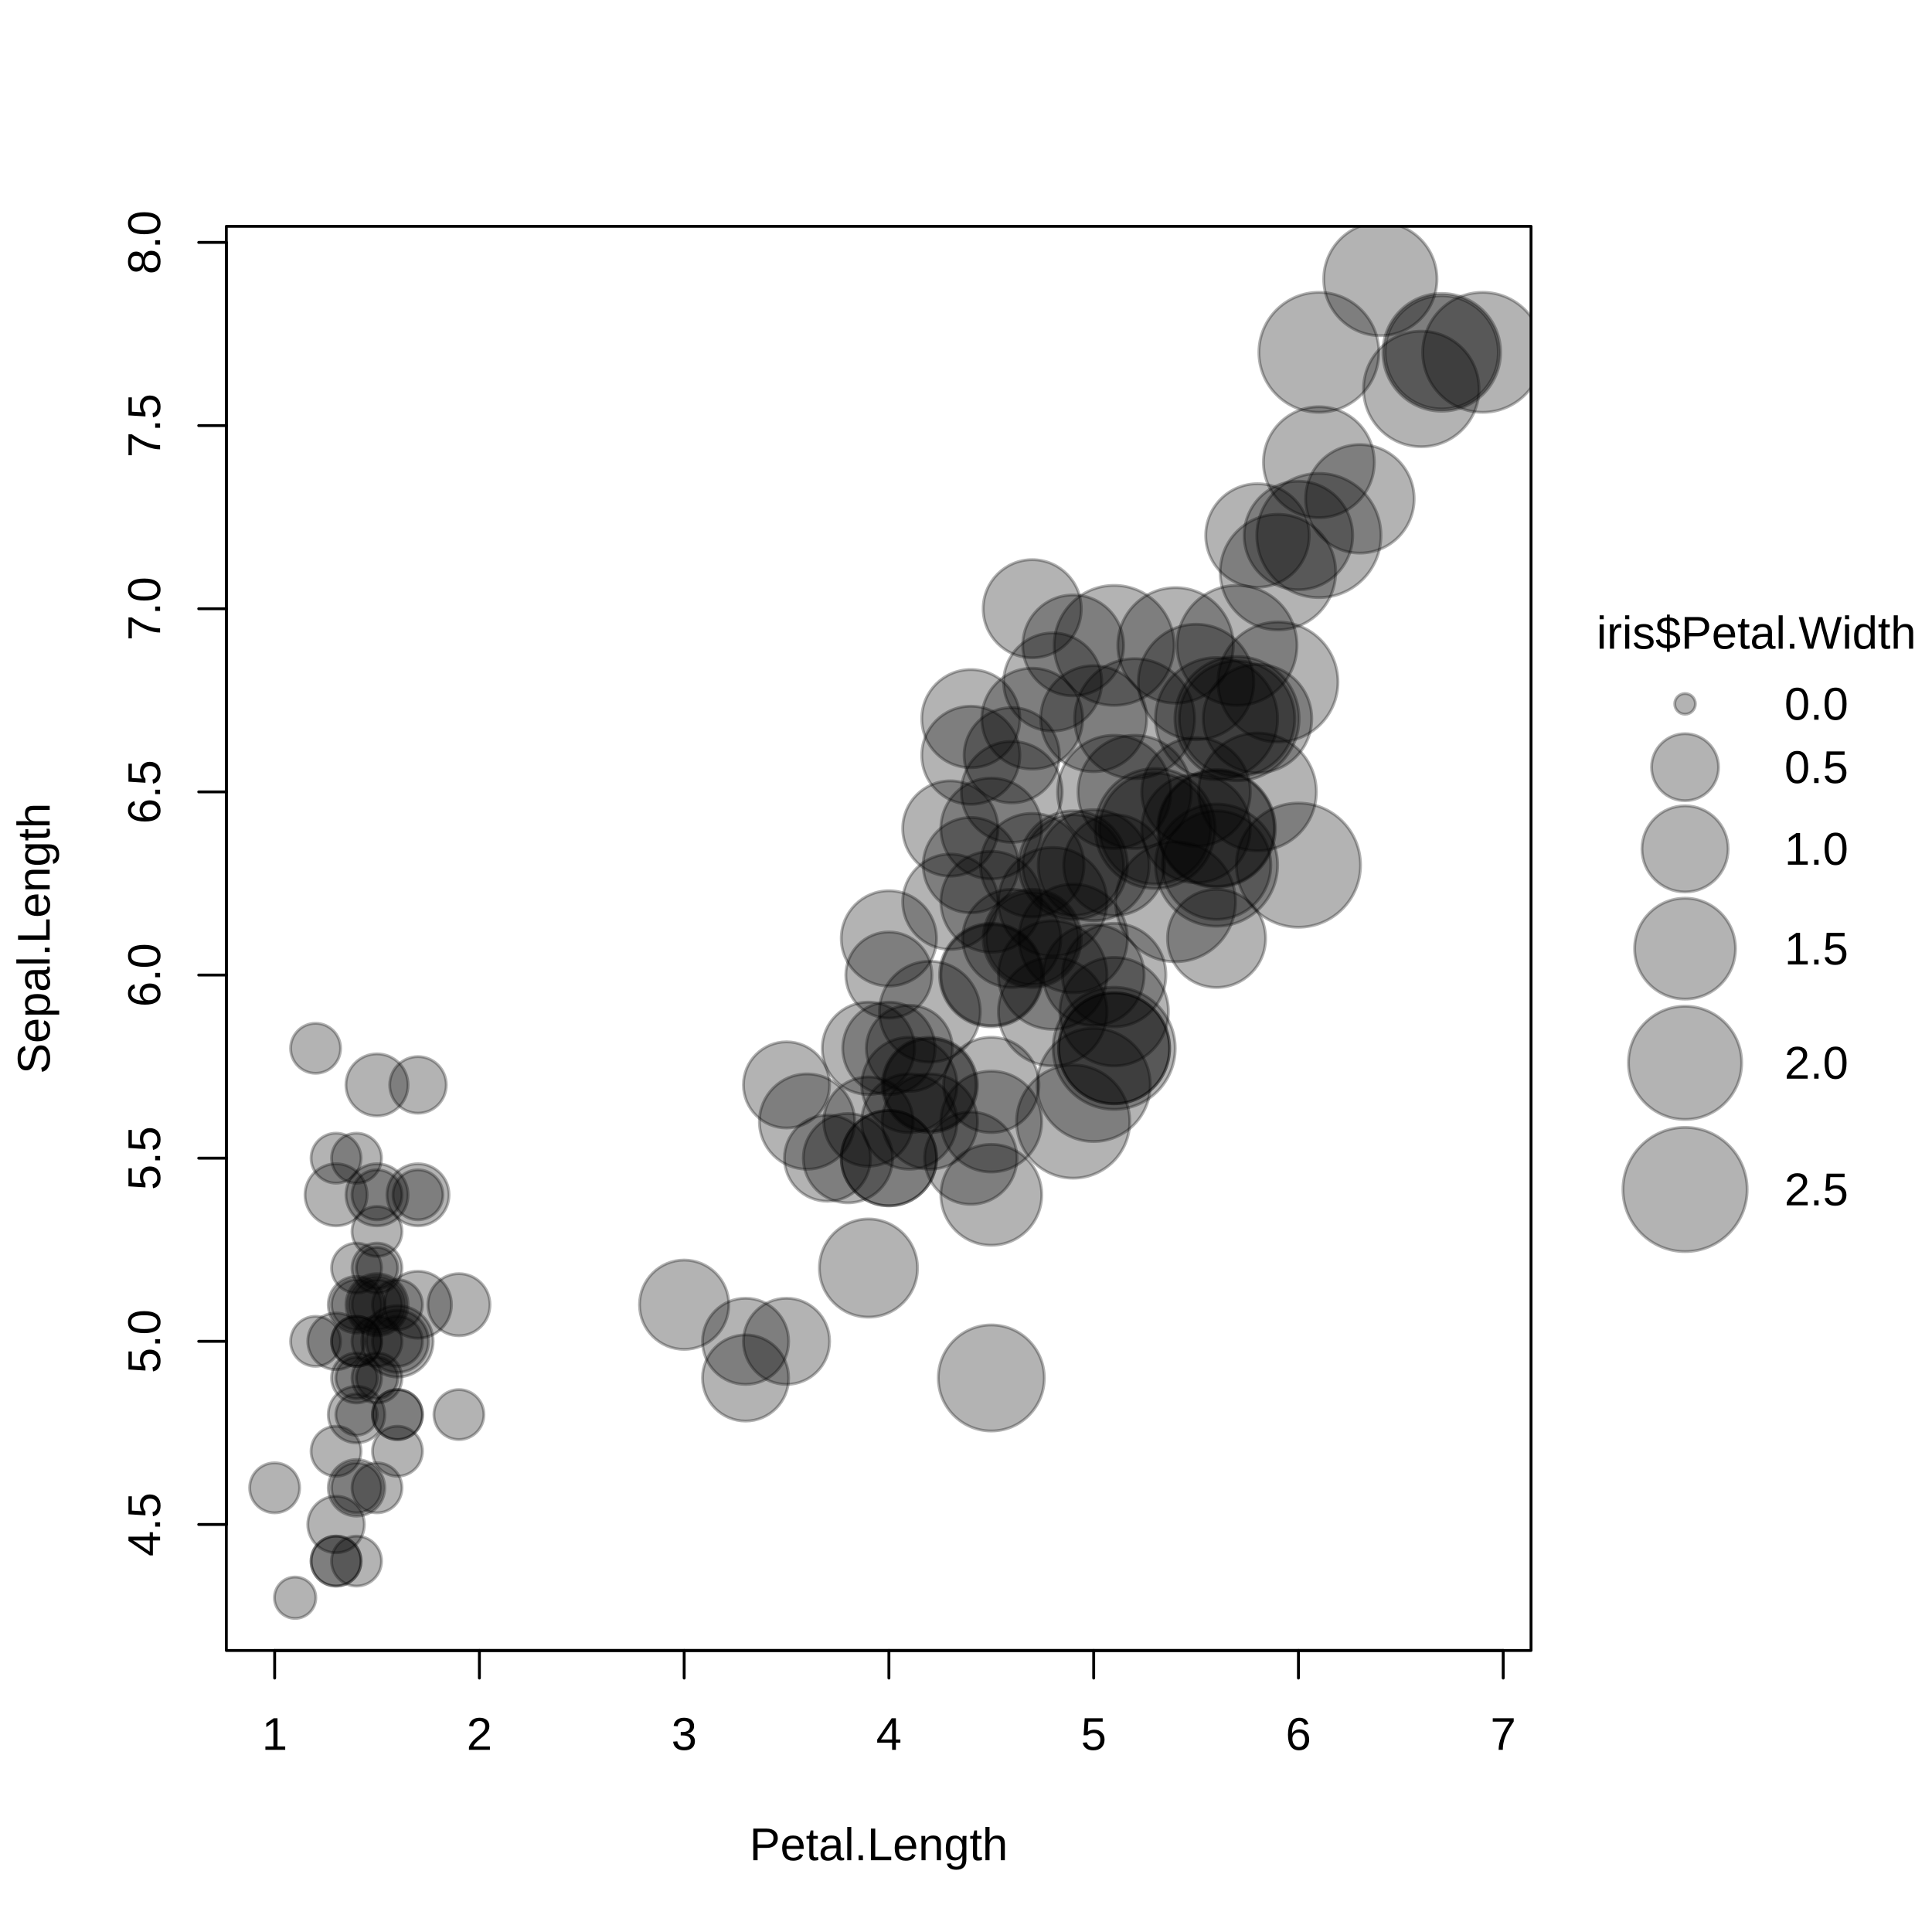
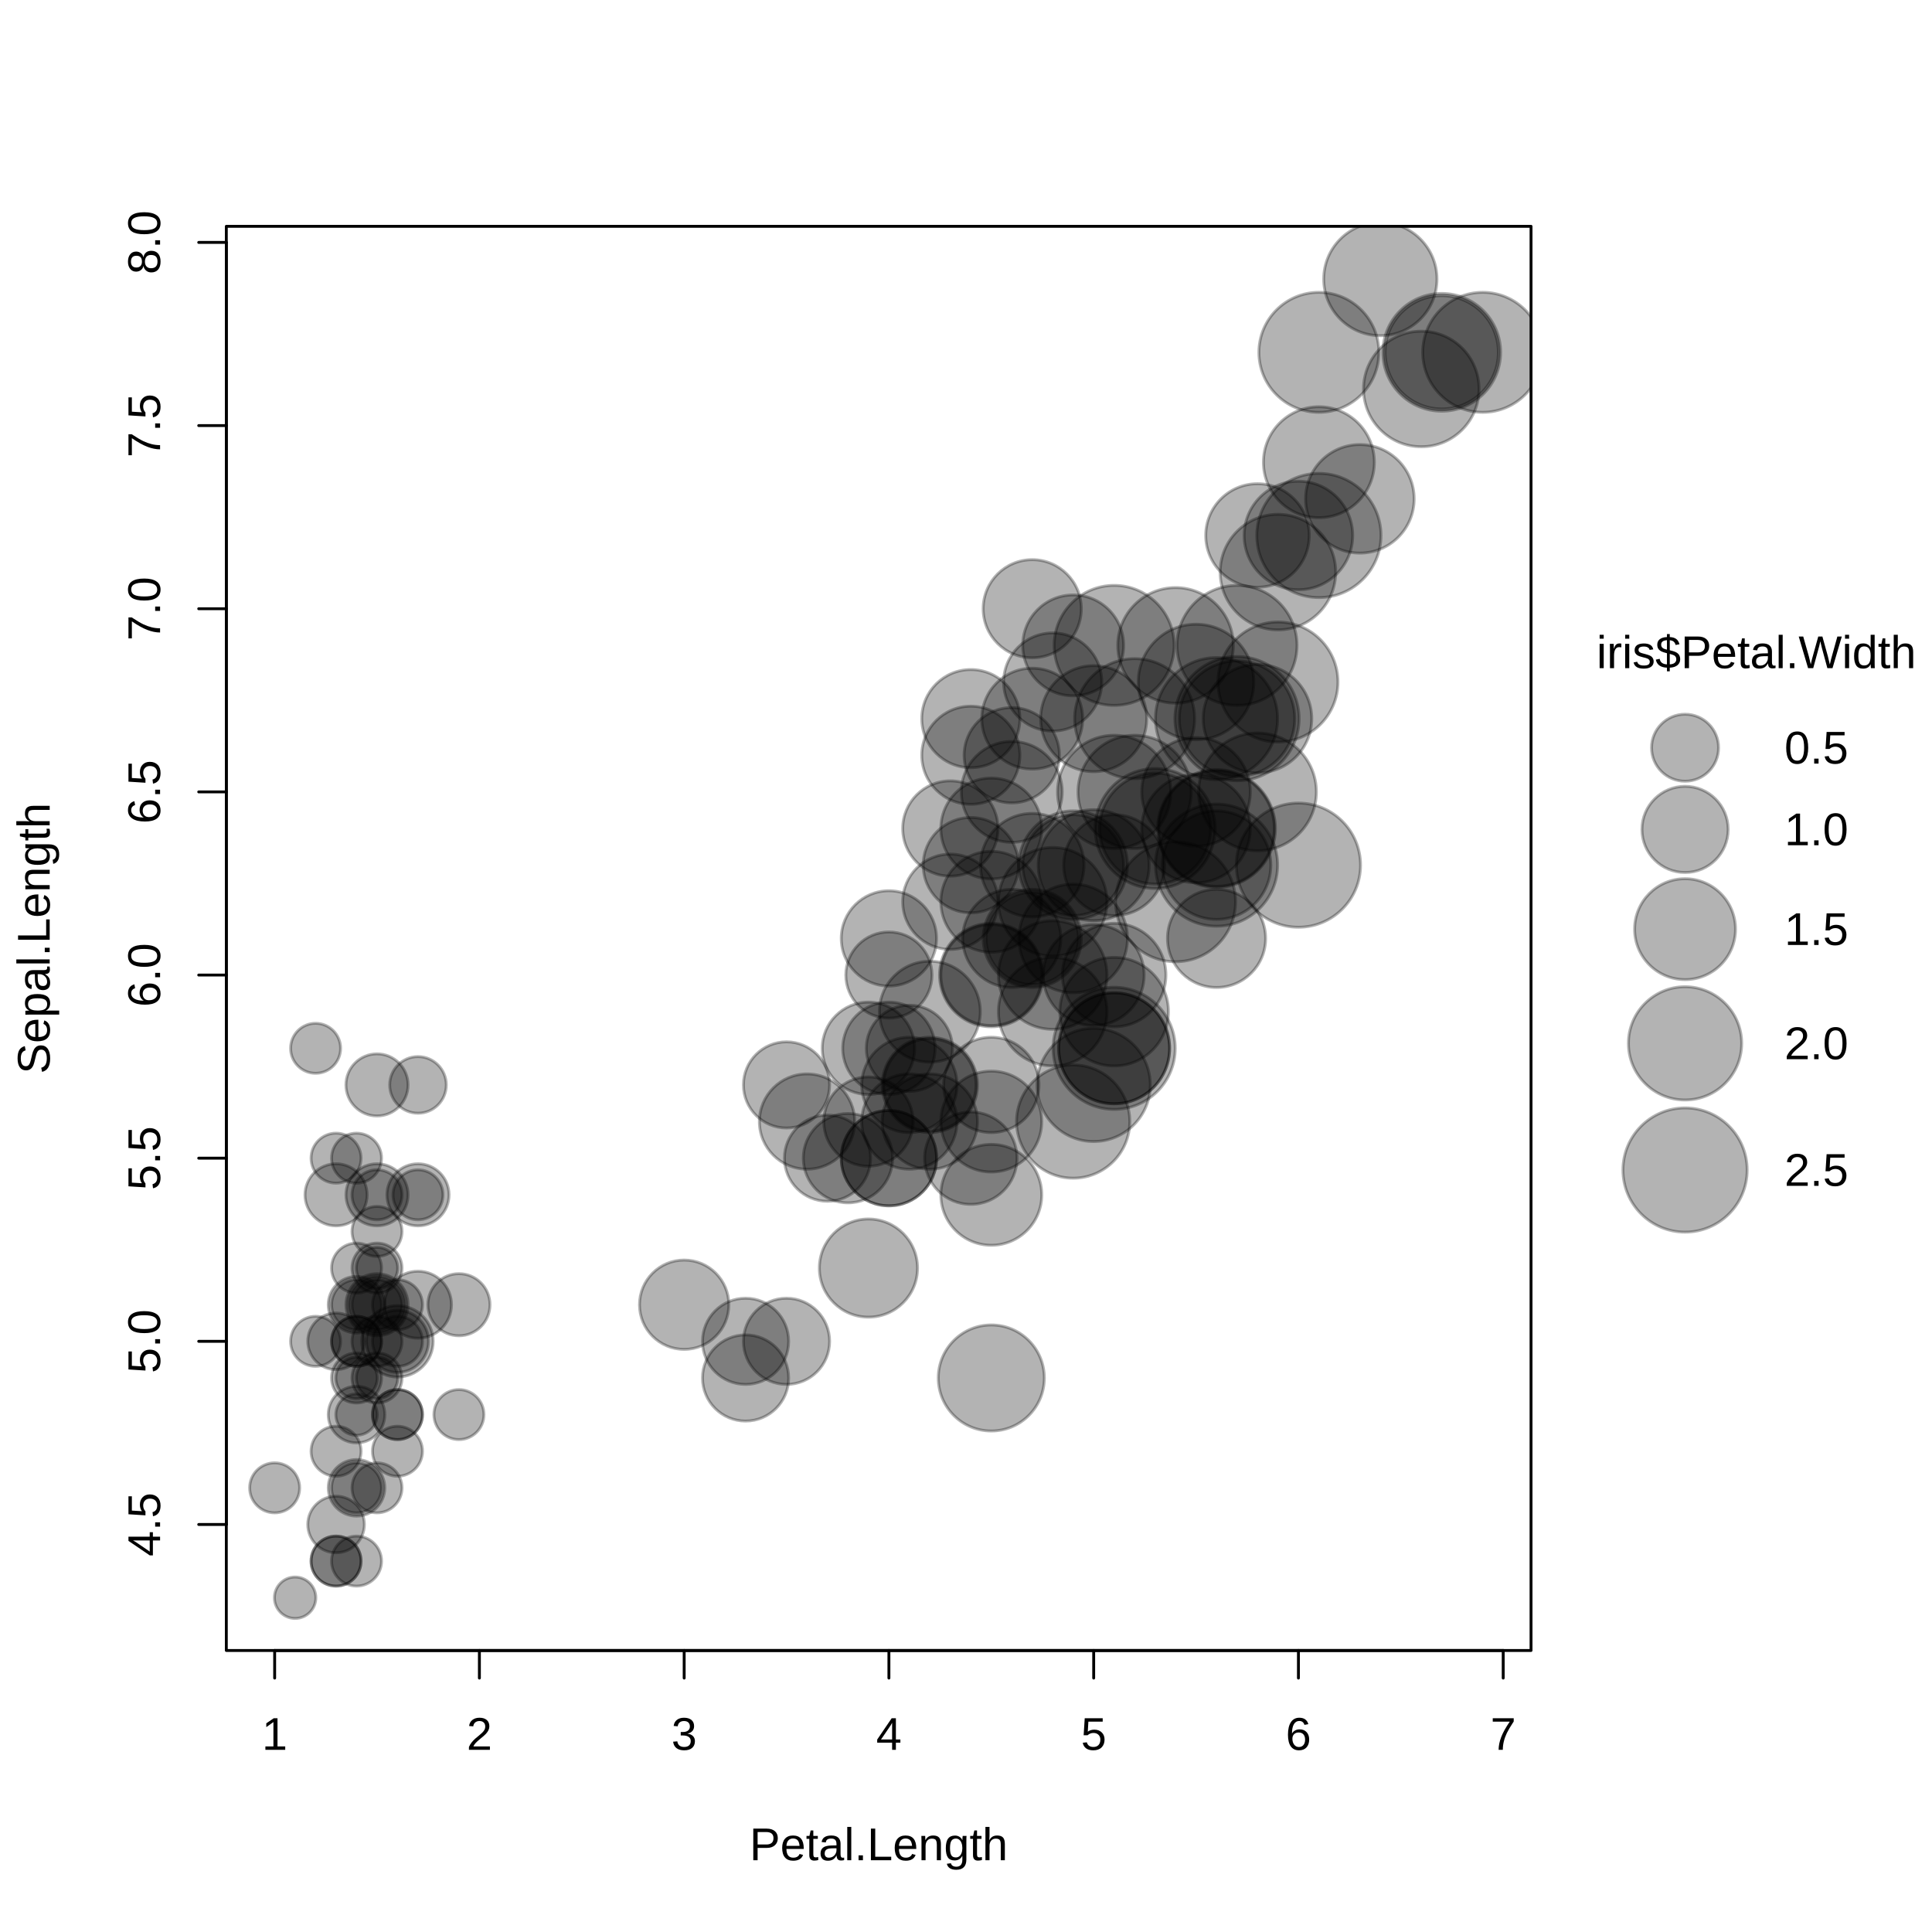
<svg xmlns="http://www.w3.org/2000/svg" width="504.00pt" height="504.00pt" viewBox="0 0 504.00 504.00">
  <g class="svglite">
    <defs>
      <style type="text/css">
    .svglite line, .svglite polyline, .svglite polygon, .svglite path, .svglite rect, .svglite circle {
      fill: none;
      stroke: #000000;
      stroke-linecap: round;
      stroke-linejoin: round;
      stroke-miterlimit: 10.00;
    }
    .svglite text {
      white-space: pre;
    }
    .svglite g.glyphgroup path {
      fill: inherit;
      stroke: none;
    }
  </style>
    </defs>
    <rect width="100%" height="100%" style="stroke: none; fill: #FFFFFF;" />
    <defs>
      <clipPath id="cpMC4wMHw1MDQuMDB8MC4wMHw1MDQuMDA=">
        <rect x="0.00" y="0.00" width="504.00" height="504.00" />
      </clipPath>
    </defs>
    <g clip-path="url(#cpMC4wMHw1MDQuMDB8MC4wMHw1MDQuMDA=)">
-       <circle cx="439.58" cy="183.62" r="2.70" style="stroke-width: 0.75; stroke: #000000; stroke-opacity: 0.30; fill: #000000; fill-opacity: 0.30;" />
-       <circle cx="439.58" cy="200.14" r="8.74" style="stroke-width: 0.75; stroke: #000000; stroke-opacity: 0.30; fill: #000000; fill-opacity: 0.30;" />
-       <circle cx="439.58" cy="221.45" r="11.24" style="stroke-width: 0.75; stroke: #000000; stroke-opacity: 0.30; fill: #000000; fill-opacity: 0.30;" />
-       <circle cx="439.58" cy="247.47" r="13.16" style="stroke-width: 0.75; stroke: #000000; stroke-opacity: 0.30; fill: #000000; fill-opacity: 0.30;" />
-       <circle cx="439.58" cy="277.26" r="14.77" style="stroke-width: 0.75; stroke: #000000; stroke-opacity: 0.30; fill: #000000; fill-opacity: 0.30;" />
-       <circle cx="439.58" cy="310.30" r="16.20" style="stroke-width: 0.75; stroke: #000000; stroke-opacity: 0.30; fill: #000000; fill-opacity: 0.30;" />
-       <text x="458.18" y="169.22" text-anchor="middle" style="font-size: 12.00px; font-family: &quot;Liberation Sans&quot;;" textLength="83.36px" lengthAdjust="spacingAndGlyphs">iris$Petal.Width</text>
-       <text x="465.50" y="187.75" style="font-size: 12.00px; font-family: &quot;Liberation Sans&quot;;" textLength="16.67px" lengthAdjust="spacingAndGlyphs">0.0</text>
-       <text x="465.50" y="204.27" style="font-size: 12.00px; font-family: &quot;Liberation Sans&quot;;" textLength="16.67px" lengthAdjust="spacingAndGlyphs">0.5</text>
-       <text x="465.50" y="225.58" style="font-size: 12.00px; font-family: &quot;Liberation Sans&quot;;" textLength="16.67px" lengthAdjust="spacingAndGlyphs">1.0</text>
-       <text x="465.50" y="251.60" style="font-size: 12.00px; font-family: &quot;Liberation Sans&quot;;" textLength="16.67px" lengthAdjust="spacingAndGlyphs">1.5</text>
-       <text x="465.50" y="281.39" style="font-size: 12.00px; font-family: &quot;Liberation Sans&quot;;" textLength="16.67px" lengthAdjust="spacingAndGlyphs">2.0</text>
-       <text x="465.50" y="314.43" style="font-size: 12.00px; font-family: &quot;Liberation Sans&quot;;" textLength="16.67px" lengthAdjust="spacingAndGlyphs">2.5</text>
+       <circle cx="439.58" cy="195.06" r="8.74" style="stroke-width: 0.75; stroke: #000000; stroke-opacity: 0.30; fill: #000000; fill-opacity: 0.30;" />
+       <circle cx="439.58" cy="216.37" r="11.24" style="stroke-width: 0.75; stroke: #000000; stroke-opacity: 0.30; fill: #000000; fill-opacity: 0.30;" />
+       <circle cx="439.58" cy="242.39" r="13.16" style="stroke-width: 0.75; stroke: #000000; stroke-opacity: 0.30; fill: #000000; fill-opacity: 0.30;" />
+       <circle cx="439.58" cy="272.18" r="14.77" style="stroke-width: 0.75; stroke: #000000; stroke-opacity: 0.30; fill: #000000; fill-opacity: 0.30;" />
+       <circle cx="439.58" cy="305.22" r="16.20" style="stroke-width: 0.75; stroke: #000000; stroke-opacity: 0.30; fill: #000000; fill-opacity: 0.30;" />
+       <text x="458.18" y="174.30" text-anchor="middle" style="font-size: 12.00px; font-family: &quot;Liberation Sans&quot;;" textLength="83.36px" lengthAdjust="spacingAndGlyphs">iris$Petal.Width</text>
+       <text x="465.50" y="199.19" style="font-size: 12.00px; font-family: &quot;Liberation Sans&quot;;" textLength="16.67px" lengthAdjust="spacingAndGlyphs">0.5</text>
+       <text x="465.50" y="220.50" style="font-size: 12.00px; font-family: &quot;Liberation Sans&quot;;" textLength="16.67px" lengthAdjust="spacingAndGlyphs">1.0</text>
+       <text x="465.50" y="246.52" style="font-size: 12.00px; font-family: &quot;Liberation Sans&quot;;" textLength="16.67px" lengthAdjust="spacingAndGlyphs">1.5</text>
+       <text x="465.50" y="276.31" style="font-size: 12.00px; font-family: &quot;Liberation Sans&quot;;" textLength="16.67px" lengthAdjust="spacingAndGlyphs">2.0</text>
+       <text x="465.50" y="309.35" style="font-size: 12.00px; font-family: &quot;Liberation Sans&quot;;" textLength="16.67px" lengthAdjust="spacingAndGlyphs">2.5</text>
    </g>
    <defs>
      <clipPath id="cpMC4wMHwzOTkuNDB8MC4wMHw1MDQuMDA=">
        <rect x="0.00" y="0.00" width="399.40" height="504.00" />
      </clipPath>
    </defs>
    <g clip-path="url(#cpMC4wMHwzOTkuNDB8MC4wMHw1MDQuMDA=)">
      <text x="229.22" y="485.28" text-anchor="middle" style="font-size: 12.00px; font-family: &quot;Liberation Sans&quot;;" textLength="67.36px" lengthAdjust="spacingAndGlyphs">Petal.Length</text>
      <text transform="translate(12.96,244.80) rotate(-90)" text-anchor="middle" style="font-size: 12.00px; font-family: &quot;Liberation Sans&quot;;" textLength="70.70px" lengthAdjust="spacingAndGlyphs">Sepal.Length</text>
    </g>
    <g clip-path="url(#cpMC4wMHw1MDQuMDB8MC4wMHw1MDQuMDA=)">
      <line x1="71.65" y1="430.56" x2="392.14" y2="430.56" style="stroke-width: 0.75;" />
      <line x1="71.65" y1="430.56" x2="71.65" y2="437.76" style="stroke-width: 0.75;" />
      <line x1="125.06" y1="430.56" x2="125.06" y2="437.76" style="stroke-width: 0.75;" />
      <line x1="178.48" y1="430.56" x2="178.48" y2="437.76" style="stroke-width: 0.75;" />
      <line x1="231.89" y1="430.56" x2="231.89" y2="437.76" style="stroke-width: 0.75;" />
      <line x1="285.31" y1="430.56" x2="285.31" y2="437.76" style="stroke-width: 0.75;" />
      <line x1="338.72" y1="430.56" x2="338.72" y2="437.76" style="stroke-width: 0.75;" />
      <line x1="392.14" y1="430.56" x2="392.14" y2="437.76" style="stroke-width: 0.75;" />
      <text x="71.65" y="456.48" text-anchor="middle" style="font-size: 12.00px; font-family: &quot;Liberation Sans&quot;;" textLength="6.67px" lengthAdjust="spacingAndGlyphs">1</text>
      <text x="125.06" y="456.48" text-anchor="middle" style="font-size: 12.00px; font-family: &quot;Liberation Sans&quot;;" textLength="6.67px" lengthAdjust="spacingAndGlyphs">2</text>
      <text x="178.48" y="456.48" text-anchor="middle" style="font-size: 12.00px; font-family: &quot;Liberation Sans&quot;;" textLength="6.67px" lengthAdjust="spacingAndGlyphs">3</text>
      <text x="231.89" y="456.48" text-anchor="middle" style="font-size: 12.00px; font-family: &quot;Liberation Sans&quot;;" textLength="6.67px" lengthAdjust="spacingAndGlyphs">4</text>
      <text x="285.31" y="456.48" text-anchor="middle" style="font-size: 12.00px; font-family: &quot;Liberation Sans&quot;;" textLength="6.67px" lengthAdjust="spacingAndGlyphs">5</text>
      <text x="338.72" y="456.48" text-anchor="middle" style="font-size: 12.00px; font-family: &quot;Liberation Sans&quot;;" textLength="6.67px" lengthAdjust="spacingAndGlyphs">6</text>
      <text x="392.14" y="456.48" text-anchor="middle" style="font-size: 12.00px; font-family: &quot;Liberation Sans&quot;;" textLength="6.67px" lengthAdjust="spacingAndGlyphs">7</text>
      <line x1="59.04" y1="397.69" x2="59.04" y2="63.24" style="stroke-width: 0.75;" />
      <line x1="59.04" y1="397.69" x2="51.84" y2="397.69" style="stroke-width: 0.75;" />
      <line x1="59.04" y1="349.91" x2="51.84" y2="349.91" style="stroke-width: 0.75;" />
      <line x1="59.04" y1="302.13" x2="51.84" y2="302.13" style="stroke-width: 0.75;" />
      <line x1="59.04" y1="254.36" x2="51.84" y2="254.36" style="stroke-width: 0.75;" />
      <line x1="59.04" y1="206.58" x2="51.84" y2="206.58" style="stroke-width: 0.75;" />
      <line x1="59.04" y1="158.80" x2="51.84" y2="158.80" style="stroke-width: 0.75;" />
      <line x1="59.04" y1="111.02" x2="51.84" y2="111.02" style="stroke-width: 0.75;" />
      <line x1="59.04" y1="63.24" x2="51.84" y2="63.24" style="stroke-width: 0.75;" />
      <text transform="translate(41.76,397.69) rotate(-90)" text-anchor="middle" style="font-size: 12.00px; font-family: &quot;Liberation Sans&quot;;" textLength="16.67px" lengthAdjust="spacingAndGlyphs">4.5</text>
      <text transform="translate(41.76,349.91) rotate(-90)" text-anchor="middle" style="font-size: 12.00px; font-family: &quot;Liberation Sans&quot;;" textLength="16.67px" lengthAdjust="spacingAndGlyphs">5.0</text>
      <text transform="translate(41.76,302.13) rotate(-90)" text-anchor="middle" style="font-size: 12.00px; font-family: &quot;Liberation Sans&quot;;" textLength="16.67px" lengthAdjust="spacingAndGlyphs">5.5</text>
      <text transform="translate(41.76,254.36) rotate(-90)" text-anchor="middle" style="font-size: 12.00px; font-family: &quot;Liberation Sans&quot;;" textLength="16.67px" lengthAdjust="spacingAndGlyphs">6.0</text>
      <text transform="translate(41.76,206.58) rotate(-90)" text-anchor="middle" style="font-size: 12.00px; font-family: &quot;Liberation Sans&quot;;" textLength="16.67px" lengthAdjust="spacingAndGlyphs">6.5</text>
      <text transform="translate(41.76,158.80) rotate(-90)" text-anchor="middle" style="font-size: 12.00px; font-family: &quot;Liberation Sans&quot;;" textLength="16.67px" lengthAdjust="spacingAndGlyphs">7.0</text>
      <text transform="translate(41.76,111.02) rotate(-90)" text-anchor="middle" style="font-size: 12.00px; font-family: &quot;Liberation Sans&quot;;" textLength="16.67px" lengthAdjust="spacingAndGlyphs">7.5</text>
      <text transform="translate(41.76,63.24) rotate(-90)" text-anchor="middle" style="font-size: 12.00px; font-family: &quot;Liberation Sans&quot;;" textLength="16.67px" lengthAdjust="spacingAndGlyphs">8.0</text>
      <polygon points="59.04,430.56 399.40,430.56 399.40,59.04 59.04,59.04 " style="stroke-width: 0.75;" />
    </g>
    <defs>
      <clipPath id="cpNTkuMDR8Mzk5LjQwfDU5LjA0fDQzMC41Ng==">
        <rect x="59.04" y="59.04" width="340.36" height="371.52" />
      </clipPath>
    </defs>
    <g clip-path="url(#cpNTkuMDR8Mzk5LjQwfDU5LjA0fDQzMC41Ng==)">
      <circle cx="93.01" cy="340.36" r="6.52" style="stroke-width: 0.75; stroke: #000000; stroke-opacity: 0.30; fill: #000000; fill-opacity: 0.30;" />
      <circle cx="93.01" cy="359.47" r="6.52" style="stroke-width: 0.75; stroke: #000000; stroke-opacity: 0.30; fill: #000000; fill-opacity: 0.30;" />
      <circle cx="87.67" cy="378.58" r="6.52" style="stroke-width: 0.75; stroke: #000000; stroke-opacity: 0.30; fill: #000000; fill-opacity: 0.30;" />
      <circle cx="98.35" cy="388.13" r="6.52" style="stroke-width: 0.75; stroke: #000000; stroke-opacity: 0.30; fill: #000000; fill-opacity: 0.30;" />
      <circle cx="93.01" cy="349.91" r="6.52" style="stroke-width: 0.75; stroke: #000000; stroke-opacity: 0.30; fill: #000000; fill-opacity: 0.30;" />
      <circle cx="109.04" cy="311.69" r="8.10" style="stroke-width: 0.75; stroke: #000000; stroke-opacity: 0.30; fill: #000000; fill-opacity: 0.30;" />
      <circle cx="93.01" cy="388.13" r="7.38" style="stroke-width: 0.75; stroke: #000000; stroke-opacity: 0.30; fill: #000000; fill-opacity: 0.30;" />
      <circle cx="98.35" cy="349.91" r="6.52" style="stroke-width: 0.75; stroke: #000000; stroke-opacity: 0.30; fill: #000000; fill-opacity: 0.30;" />
      <circle cx="93.01" cy="407.24" r="6.52" style="stroke-width: 0.75; stroke: #000000; stroke-opacity: 0.30; fill: #000000; fill-opacity: 0.30;" />
      <circle cx="98.35" cy="359.47" r="5.40" style="stroke-width: 0.75; stroke: #000000; stroke-opacity: 0.30; fill: #000000; fill-opacity: 0.30;" />
      <circle cx="98.35" cy="311.69" r="6.52" style="stroke-width: 0.75; stroke: #000000; stroke-opacity: 0.30; fill: #000000; fill-opacity: 0.30;" />
      <circle cx="103.69" cy="369.02" r="6.52" style="stroke-width: 0.75; stroke: #000000; stroke-opacity: 0.30; fill: #000000; fill-opacity: 0.30;" />
      <circle cx="93.01" cy="369.02" r="5.40" style="stroke-width: 0.75; stroke: #000000; stroke-opacity: 0.30; fill: #000000; fill-opacity: 0.30;" />
      <circle cx="76.99" cy="416.80" r="5.40" style="stroke-width: 0.75; stroke: #000000; stroke-opacity: 0.30; fill: #000000; fill-opacity: 0.30;" />
      <circle cx="82.33" cy="273.47" r="6.52" style="stroke-width: 0.75; stroke: #000000; stroke-opacity: 0.30; fill: #000000; fill-opacity: 0.30;" />
      <circle cx="98.35" cy="283.02" r="8.10" style="stroke-width: 0.75; stroke: #000000; stroke-opacity: 0.30; fill: #000000; fill-opacity: 0.30;" />
      <circle cx="87.67" cy="311.69" r="8.10" style="stroke-width: 0.75; stroke: #000000; stroke-opacity: 0.30; fill: #000000; fill-opacity: 0.30;" />
      <circle cx="93.01" cy="340.36" r="7.38" style="stroke-width: 0.75; stroke: #000000; stroke-opacity: 0.30; fill: #000000; fill-opacity: 0.30;" />
      <circle cx="109.04" cy="283.02" r="7.38" style="stroke-width: 0.75; stroke: #000000; stroke-opacity: 0.30; fill: #000000; fill-opacity: 0.30;" />
      <circle cx="98.35" cy="340.36" r="7.38" style="stroke-width: 0.75; stroke: #000000; stroke-opacity: 0.30; fill: #000000; fill-opacity: 0.30;" />
      <circle cx="109.04" cy="311.69" r="6.52" style="stroke-width: 0.75; stroke: #000000; stroke-opacity: 0.30; fill: #000000; fill-opacity: 0.30;" />
      <circle cx="98.35" cy="340.36" r="8.10" style="stroke-width: 0.75; stroke: #000000; stroke-opacity: 0.30; fill: #000000; fill-opacity: 0.30;" />
      <circle cx="71.65" cy="388.13" r="6.52" style="stroke-width: 0.75; stroke: #000000; stroke-opacity: 0.30; fill: #000000; fill-opacity: 0.30;" />
      <circle cx="109.04" cy="340.36" r="8.74" style="stroke-width: 0.75; stroke: #000000; stroke-opacity: 0.30; fill: #000000; fill-opacity: 0.30;" />
      <circle cx="119.72" cy="369.02" r="6.52" style="stroke-width: 0.75; stroke: #000000; stroke-opacity: 0.30; fill: #000000; fill-opacity: 0.30;" />
      <circle cx="103.69" cy="349.91" r="6.52" style="stroke-width: 0.75; stroke: #000000; stroke-opacity: 0.30; fill: #000000; fill-opacity: 0.30;" />
      <circle cx="103.69" cy="349.91" r="8.10" style="stroke-width: 0.75; stroke: #000000; stroke-opacity: 0.30; fill: #000000; fill-opacity: 0.30;" />
      <circle cx="98.35" cy="330.80" r="6.52" style="stroke-width: 0.75; stroke: #000000; stroke-opacity: 0.30; fill: #000000; fill-opacity: 0.30;" />
      <circle cx="93.01" cy="330.80" r="6.52" style="stroke-width: 0.75; stroke: #000000; stroke-opacity: 0.30; fill: #000000; fill-opacity: 0.30;" />
      <circle cx="103.69" cy="378.58" r="6.52" style="stroke-width: 0.75; stroke: #000000; stroke-opacity: 0.30; fill: #000000; fill-opacity: 0.30;" />
      <circle cx="103.69" cy="369.02" r="6.52" style="stroke-width: 0.75; stroke: #000000; stroke-opacity: 0.30; fill: #000000; fill-opacity: 0.30;" />
      <circle cx="98.35" cy="311.69" r="8.10" style="stroke-width: 0.75; stroke: #000000; stroke-opacity: 0.30; fill: #000000; fill-opacity: 0.30;" />
      <circle cx="98.35" cy="330.80" r="5.40" style="stroke-width: 0.75; stroke: #000000; stroke-opacity: 0.30; fill: #000000; fill-opacity: 0.30;" />
      <circle cx="93.01" cy="302.13" r="6.52" style="stroke-width: 0.75; stroke: #000000; stroke-opacity: 0.30; fill: #000000; fill-opacity: 0.30;" />
      <circle cx="98.35" cy="359.47" r="6.52" style="stroke-width: 0.75; stroke: #000000; stroke-opacity: 0.30; fill: #000000; fill-opacity: 0.30;" />
      <circle cx="82.33" cy="349.91" r="6.52" style="stroke-width: 0.75; stroke: #000000; stroke-opacity: 0.30; fill: #000000; fill-opacity: 0.30;" />
      <circle cx="87.67" cy="302.13" r="6.52" style="stroke-width: 0.75; stroke: #000000; stroke-opacity: 0.30; fill: #000000; fill-opacity: 0.30;" />
      <circle cx="93.01" cy="359.47" r="5.40" style="stroke-width: 0.75; stroke: #000000; stroke-opacity: 0.30; fill: #000000; fill-opacity: 0.30;" />
      <circle cx="87.67" cy="407.24" r="6.52" style="stroke-width: 0.75; stroke: #000000; stroke-opacity: 0.30; fill: #000000; fill-opacity: 0.30;" />
      <circle cx="98.35" cy="340.36" r="6.52" style="stroke-width: 0.75; stroke: #000000; stroke-opacity: 0.30; fill: #000000; fill-opacity: 0.30;" />
      <circle cx="87.67" cy="349.91" r="7.38" style="stroke-width: 0.75; stroke: #000000; stroke-opacity: 0.30; fill: #000000; fill-opacity: 0.30;" />
      <circle cx="87.67" cy="397.69" r="7.38" style="stroke-width: 0.75; stroke: #000000; stroke-opacity: 0.30; fill: #000000; fill-opacity: 0.30;" />
      <circle cx="87.67" cy="407.24" r="6.52" style="stroke-width: 0.75; stroke: #000000; stroke-opacity: 0.30; fill: #000000; fill-opacity: 0.30;" />
      <circle cx="103.69" cy="349.91" r="9.31" style="stroke-width: 0.75; stroke: #000000; stroke-opacity: 0.30; fill: #000000; fill-opacity: 0.30;" />
      <circle cx="119.72" cy="340.36" r="8.10" style="stroke-width: 0.75; stroke: #000000; stroke-opacity: 0.30; fill: #000000; fill-opacity: 0.30;" />
      <circle cx="93.01" cy="369.02" r="7.38" style="stroke-width: 0.75; stroke: #000000; stroke-opacity: 0.30; fill: #000000; fill-opacity: 0.30;" />
      <circle cx="103.69" cy="340.36" r="6.52" style="stroke-width: 0.75; stroke: #000000; stroke-opacity: 0.30; fill: #000000; fill-opacity: 0.30;" />
      <circle cx="93.01" cy="388.13" r="6.52" style="stroke-width: 0.75; stroke: #000000; stroke-opacity: 0.30; fill: #000000; fill-opacity: 0.30;" />
      <circle cx="98.35" cy="321.24" r="6.52" style="stroke-width: 0.75; stroke: #000000; stroke-opacity: 0.30; fill: #000000; fill-opacity: 0.30;" />
      <circle cx="93.01" cy="349.91" r="6.52" style="stroke-width: 0.75; stroke: #000000; stroke-opacity: 0.30; fill: #000000; fill-opacity: 0.30;" />
      <circle cx="269.28" cy="158.80" r="12.80" style="stroke-width: 0.75; stroke: #000000; stroke-opacity: 0.30; fill: #000000; fill-opacity: 0.30;" />
      <circle cx="258.60" cy="216.13" r="13.16" style="stroke-width: 0.75; stroke: #000000; stroke-opacity: 0.30; fill: #000000; fill-opacity: 0.30;" />
      <circle cx="279.96" cy="168.36" r="13.16" style="stroke-width: 0.75; stroke: #000000; stroke-opacity: 0.30; fill: #000000; fill-opacity: 0.30;" />
      <circle cx="231.89" cy="302.13" r="12.43" style="stroke-width: 0.75; stroke: #000000; stroke-opacity: 0.30; fill: #000000; fill-opacity: 0.30;" />
      <circle cx="263.94" cy="206.58" r="13.16" style="stroke-width: 0.75; stroke: #000000; stroke-opacity: 0.30; fill: #000000; fill-opacity: 0.30;" />
      <circle cx="258.60" cy="283.02" r="12.43" style="stroke-width: 0.75; stroke: #000000; stroke-opacity: 0.30; fill: #000000; fill-opacity: 0.30;" />
      <circle cx="269.28" cy="225.69" r="13.50" style="stroke-width: 0.75; stroke: #000000; stroke-opacity: 0.30; fill: #000000; fill-opacity: 0.30;" />
      <circle cx="194.50" cy="359.47" r="11.24" style="stroke-width: 0.75; stroke: #000000; stroke-opacity: 0.30; fill: #000000; fill-opacity: 0.30;" />
      <circle cx="263.94" cy="197.02" r="12.43" style="stroke-width: 0.75; stroke: #000000; stroke-opacity: 0.30; fill: #000000; fill-opacity: 0.30;" />
      <circle cx="226.55" cy="330.80" r="12.80" style="stroke-width: 0.75; stroke: #000000; stroke-opacity: 0.30; fill: #000000; fill-opacity: 0.30;" />
      <circle cx="205.18" cy="349.91" r="11.24" style="stroke-width: 0.75; stroke: #000000; stroke-opacity: 0.30; fill: #000000; fill-opacity: 0.30;" />
      <circle cx="242.57" cy="263.91" r="13.16" style="stroke-width: 0.75; stroke: #000000; stroke-opacity: 0.30; fill: #000000; fill-opacity: 0.30;" />
      <circle cx="231.89" cy="254.36" r="11.24" style="stroke-width: 0.75; stroke: #000000; stroke-opacity: 0.30; fill: #000000; fill-opacity: 0.30;" />
      <circle cx="269.28" cy="244.80" r="12.80" style="stroke-width: 0.75; stroke: #000000; stroke-opacity: 0.30; fill: #000000; fill-opacity: 0.30;" />
      <circle cx="210.53" cy="292.58" r="12.43" style="stroke-width: 0.75; stroke: #000000; stroke-opacity: 0.30; fill: #000000; fill-opacity: 0.30;" />
      <circle cx="253.26" cy="187.47" r="12.80" style="stroke-width: 0.75; stroke: #000000; stroke-opacity: 0.30; fill: #000000; fill-opacity: 0.30;" />
      <circle cx="258.60" cy="292.58" r="13.16" style="stroke-width: 0.75; stroke: #000000; stroke-opacity: 0.30; fill: #000000; fill-opacity: 0.30;" />
      <circle cx="237.23" cy="273.47" r="11.24" style="stroke-width: 0.75; stroke: #000000; stroke-opacity: 0.30; fill: #000000; fill-opacity: 0.30;" />
      <circle cx="258.60" cy="235.24" r="13.16" style="stroke-width: 0.75; stroke: #000000; stroke-opacity: 0.30; fill: #000000; fill-opacity: 0.30;" />
      <circle cx="226.55" cy="292.58" r="11.65" style="stroke-width: 0.75; stroke: #000000; stroke-opacity: 0.30; fill: #000000; fill-opacity: 0.30;" />
      <circle cx="274.62" cy="263.91" r="14.16" style="stroke-width: 0.75; stroke: #000000; stroke-opacity: 0.30; fill: #000000; fill-opacity: 0.30;" />
      <circle cx="231.89" cy="244.80" r="12.43" style="stroke-width: 0.75; stroke: #000000; stroke-opacity: 0.30; fill: #000000; fill-opacity: 0.30;" />
      <circle cx="279.96" cy="225.69" r="13.16" style="stroke-width: 0.75; stroke: #000000; stroke-opacity: 0.30; fill: #000000; fill-opacity: 0.30;" />
      <circle cx="269.28" cy="244.80" r="12.05" style="stroke-width: 0.75; stroke: #000000; stroke-opacity: 0.30; fill: #000000; fill-opacity: 0.30;" />
      <circle cx="247.92" cy="216.13" r="12.43" style="stroke-width: 0.75; stroke: #000000; stroke-opacity: 0.30; fill: #000000; fill-opacity: 0.30;" />
      <circle cx="253.26" cy="197.02" r="12.80" style="stroke-width: 0.75; stroke: #000000; stroke-opacity: 0.30; fill: #000000; fill-opacity: 0.30;" />
      <circle cx="274.62" cy="177.91" r="12.80" style="stroke-width: 0.75; stroke: #000000; stroke-opacity: 0.30; fill: #000000; fill-opacity: 0.30;" />
      <circle cx="285.31" cy="187.47" r="13.83" style="stroke-width: 0.75; stroke: #000000; stroke-opacity: 0.30; fill: #000000; fill-opacity: 0.30;" />
      <circle cx="258.60" cy="254.36" r="13.16" style="stroke-width: 0.75; stroke: #000000; stroke-opacity: 0.30; fill: #000000; fill-opacity: 0.30;" />
      <circle cx="205.18" cy="283.02" r="11.24" style="stroke-width: 0.75; stroke: #000000; stroke-opacity: 0.30; fill: #000000; fill-opacity: 0.30;" />
      <circle cx="221.21" cy="302.13" r="11.65" style="stroke-width: 0.75; stroke: #000000; stroke-opacity: 0.30; fill: #000000; fill-opacity: 0.30;" />
      <circle cx="215.87" cy="302.13" r="11.24" style="stroke-width: 0.75; stroke: #000000; stroke-opacity: 0.30; fill: #000000; fill-opacity: 0.30;" />
      <circle cx="226.55" cy="273.47" r="12.05" style="stroke-width: 0.75; stroke: #000000; stroke-opacity: 0.30; fill: #000000; fill-opacity: 0.30;" />
      <circle cx="290.65" cy="254.36" r="13.50" style="stroke-width: 0.75; stroke: #000000; stroke-opacity: 0.30; fill: #000000; fill-opacity: 0.30;" />
      <circle cx="258.60" cy="311.69" r="13.16" style="stroke-width: 0.75; stroke: #000000; stroke-opacity: 0.30; fill: #000000; fill-opacity: 0.30;" />
      <circle cx="258.60" cy="254.36" r="13.50" style="stroke-width: 0.75; stroke: #000000; stroke-opacity: 0.30; fill: #000000; fill-opacity: 0.30;" />
      <circle cx="269.28" cy="187.47" r="13.16" style="stroke-width: 0.75; stroke: #000000; stroke-opacity: 0.30; fill: #000000; fill-opacity: 0.30;" />
      <circle cx="253.26" cy="225.69" r="12.43" style="stroke-width: 0.75; stroke: #000000; stroke-opacity: 0.30; fill: #000000; fill-opacity: 0.30;" />
      <circle cx="237.23" cy="292.58" r="12.43" style="stroke-width: 0.75; stroke: #000000; stroke-opacity: 0.30; fill: #000000; fill-opacity: 0.30;" />
      <circle cx="231.89" cy="302.13" r="12.43" style="stroke-width: 0.75; stroke: #000000; stroke-opacity: 0.30; fill: #000000; fill-opacity: 0.30;" />
      <circle cx="253.26" cy="302.13" r="12.05" style="stroke-width: 0.75; stroke: #000000; stroke-opacity: 0.30; fill: #000000; fill-opacity: 0.30;" />
      <circle cx="263.94" cy="244.80" r="12.80" style="stroke-width: 0.75; stroke: #000000; stroke-opacity: 0.30; fill: #000000; fill-opacity: 0.30;" />
      <circle cx="231.89" cy="273.47" r="12.05" style="stroke-width: 0.75; stroke: #000000; stroke-opacity: 0.30; fill: #000000; fill-opacity: 0.30;" />
      <circle cx="194.50" cy="349.91" r="11.24" style="stroke-width: 0.75; stroke: #000000; stroke-opacity: 0.30; fill: #000000; fill-opacity: 0.30;" />
      <circle cx="242.57" cy="292.58" r="12.43" style="stroke-width: 0.75; stroke: #000000; stroke-opacity: 0.30; fill: #000000; fill-opacity: 0.30;" />
      <circle cx="242.57" cy="283.02" r="12.05" style="stroke-width: 0.75; stroke: #000000; stroke-opacity: 0.30; fill: #000000; fill-opacity: 0.30;" />
      <circle cx="242.57" cy="283.02" r="12.43" style="stroke-width: 0.75; stroke: #000000; stroke-opacity: 0.30; fill: #000000; fill-opacity: 0.30;" />
      <circle cx="247.92" cy="235.24" r="12.43" style="stroke-width: 0.75; stroke: #000000; stroke-opacity: 0.30; fill: #000000; fill-opacity: 0.30;" />
      <circle cx="178.48" cy="340.36" r="11.65" style="stroke-width: 0.75; stroke: #000000; stroke-opacity: 0.30; fill: #000000; fill-opacity: 0.30;" />
      <circle cx="237.23" cy="283.02" r="12.43" style="stroke-width: 0.75; stroke: #000000; stroke-opacity: 0.30; fill: #000000; fill-opacity: 0.30;" />
      <circle cx="338.72" cy="225.69" r="16.20" style="stroke-width: 0.75; stroke: #000000; stroke-opacity: 0.30; fill: #000000; fill-opacity: 0.30;" />
      <circle cx="290.65" cy="273.47" r="14.47" style="stroke-width: 0.75; stroke: #000000; stroke-opacity: 0.30; fill: #000000; fill-opacity: 0.30;" />
      <circle cx="333.38" cy="149.24" r="15.07" style="stroke-width: 0.75; stroke: #000000; stroke-opacity: 0.30; fill: #000000; fill-opacity: 0.30;" />
      <circle cx="317.36" cy="225.69" r="14.16" style="stroke-width: 0.75; stroke: #000000; stroke-opacity: 0.30; fill: #000000; fill-opacity: 0.30;" />
      <circle cx="328.04" cy="206.58" r="15.36" style="stroke-width: 0.75; stroke: #000000; stroke-opacity: 0.30; fill: #000000; fill-opacity: 0.30;" />
      <circle cx="370.77" cy="101.47" r="15.07" style="stroke-width: 0.75; stroke: #000000; stroke-opacity: 0.30; fill: #000000; fill-opacity: 0.30;" />
      <circle cx="258.60" cy="359.47" r="13.83" style="stroke-width: 0.75; stroke: #000000; stroke-opacity: 0.30; fill: #000000; fill-opacity: 0.30;" />
      <circle cx="354.75" cy="130.13" r="14.16" style="stroke-width: 0.75; stroke: #000000; stroke-opacity: 0.30; fill: #000000; fill-opacity: 0.30;" />
      <circle cx="328.04" cy="187.47" r="14.16" style="stroke-width: 0.75; stroke: #000000; stroke-opacity: 0.30; fill: #000000; fill-opacity: 0.30;" />
      <circle cx="344.06" cy="139.69" r="16.20" style="stroke-width: 0.75; stroke: #000000; stroke-opacity: 0.30; fill: #000000; fill-opacity: 0.30;" />
      <circle cx="290.65" cy="206.58" r="14.77" style="stroke-width: 0.75; stroke: #000000; stroke-opacity: 0.30; fill: #000000; fill-opacity: 0.30;" />
      <circle cx="301.33" cy="216.13" r="14.47" style="stroke-width: 0.75; stroke: #000000; stroke-opacity: 0.30; fill: #000000; fill-opacity: 0.30;" />
      <circle cx="312.01" cy="177.91" r="15.07" style="stroke-width: 0.75; stroke: #000000; stroke-opacity: 0.30; fill: #000000; fill-opacity: 0.30;" />
      <circle cx="285.31" cy="283.02" r="14.77" style="stroke-width: 0.75; stroke: #000000; stroke-opacity: 0.30; fill: #000000; fill-opacity: 0.30;" />
      <circle cx="290.65" cy="273.47" r="15.93" style="stroke-width: 0.75; stroke: #000000; stroke-opacity: 0.30; fill: #000000; fill-opacity: 0.30;" />
      <circle cx="301.33" cy="216.13" r="15.65" style="stroke-width: 0.75; stroke: #000000; stroke-opacity: 0.30; fill: #000000; fill-opacity: 0.30;" />
      <circle cx="312.01" cy="206.58" r="14.16" style="stroke-width: 0.75; stroke: #000000; stroke-opacity: 0.30; fill: #000000; fill-opacity: 0.30;" />
      <circle cx="376.11" cy="91.91" r="15.36" style="stroke-width: 0.75; stroke: #000000; stroke-opacity: 0.30; fill: #000000; fill-opacity: 0.30;" />
      <circle cx="386.79" cy="91.91" r="15.65" style="stroke-width: 0.75; stroke: #000000; stroke-opacity: 0.30; fill: #000000; fill-opacity: 0.30;" />
      <circle cx="285.31" cy="254.36" r="13.16" style="stroke-width: 0.75; stroke: #000000; stroke-opacity: 0.30; fill: #000000; fill-opacity: 0.30;" />
      <circle cx="322.70" cy="168.36" r="15.65" style="stroke-width: 0.75; stroke: #000000; stroke-opacity: 0.30; fill: #000000; fill-opacity: 0.30;" />
      <circle cx="279.96" cy="292.58" r="14.77" style="stroke-width: 0.75; stroke: #000000; stroke-opacity: 0.30; fill: #000000; fill-opacity: 0.30;" />
      <circle cx="376.11" cy="91.91" r="14.77" style="stroke-width: 0.75; stroke: #000000; stroke-opacity: 0.30; fill: #000000; fill-opacity: 0.30;" />
      <circle cx="279.96" cy="225.69" r="14.16" style="stroke-width: 0.75; stroke: #000000; stroke-opacity: 0.30; fill: #000000; fill-opacity: 0.30;" />
      <circle cx="322.70" cy="187.47" r="15.07" style="stroke-width: 0.75; stroke: #000000; stroke-opacity: 0.30; fill: #000000; fill-opacity: 0.30;" />
      <circle cx="338.72" cy="139.69" r="14.16" style="stroke-width: 0.75; stroke: #000000; stroke-opacity: 0.30; fill: #000000; fill-opacity: 0.30;" />
      <circle cx="274.62" cy="235.24" r="14.16" style="stroke-width: 0.75; stroke: #000000; stroke-opacity: 0.30; fill: #000000; fill-opacity: 0.30;" />
      <circle cx="279.96" cy="244.80" r="14.16" style="stroke-width: 0.75; stroke: #000000; stroke-opacity: 0.30; fill: #000000; fill-opacity: 0.30;" />
      <circle cx="317.36" cy="216.13" r="15.07" style="stroke-width: 0.75; stroke: #000000; stroke-opacity: 0.30; fill: #000000; fill-opacity: 0.30;" />
      <circle cx="328.04" cy="139.69" r="13.50" style="stroke-width: 0.75; stroke: #000000; stroke-opacity: 0.30; fill: #000000; fill-opacity: 0.30;" />
      <circle cx="344.06" cy="120.58" r="14.47" style="stroke-width: 0.75; stroke: #000000; stroke-opacity: 0.30; fill: #000000; fill-opacity: 0.30;" />
      <circle cx="360.09" cy="72.80" r="14.77" style="stroke-width: 0.75; stroke: #000000; stroke-opacity: 0.30; fill: #000000; fill-opacity: 0.30;" />
      <circle cx="317.36" cy="216.13" r="15.36" style="stroke-width: 0.75; stroke: #000000; stroke-opacity: 0.30; fill: #000000; fill-opacity: 0.30;" />
      <circle cx="290.65" cy="225.69" r="13.16" style="stroke-width: 0.75; stroke: #000000; stroke-opacity: 0.30; fill: #000000; fill-opacity: 0.30;" />
      <circle cx="317.36" cy="244.80" r="12.80" style="stroke-width: 0.75; stroke: #000000; stroke-opacity: 0.30; fill: #000000; fill-opacity: 0.30;" />
      <circle cx="344.06" cy="91.91" r="15.65" style="stroke-width: 0.75; stroke: #000000; stroke-opacity: 0.30; fill: #000000; fill-opacity: 0.30;" />
      <circle cx="317.36" cy="225.69" r="15.93" style="stroke-width: 0.75; stroke: #000000; stroke-opacity: 0.30; fill: #000000; fill-opacity: 0.30;" />
      <circle cx="312.01" cy="216.13" r="14.16" style="stroke-width: 0.75; stroke: #000000; stroke-opacity: 0.30; fill: #000000; fill-opacity: 0.30;" />
      <circle cx="274.62" cy="254.36" r="14.16" style="stroke-width: 0.75; stroke: #000000; stroke-opacity: 0.30; fill: #000000; fill-opacity: 0.30;" />
      <circle cx="306.67" cy="168.36" r="15.07" style="stroke-width: 0.75; stroke: #000000; stroke-opacity: 0.30; fill: #000000; fill-opacity: 0.30;" />
      <circle cx="317.36" cy="187.47" r="15.93" style="stroke-width: 0.75; stroke: #000000; stroke-opacity: 0.30; fill: #000000; fill-opacity: 0.30;" />
      <circle cx="290.65" cy="168.36" r="15.65" style="stroke-width: 0.75; stroke: #000000; stroke-opacity: 0.30; fill: #000000; fill-opacity: 0.30;" />
      <circle cx="290.65" cy="273.47" r="14.47" style="stroke-width: 0.75; stroke: #000000; stroke-opacity: 0.30; fill: #000000; fill-opacity: 0.30;" />
      <circle cx="333.38" cy="177.91" r="15.65" style="stroke-width: 0.75; stroke: #000000; stroke-opacity: 0.30; fill: #000000; fill-opacity: 0.30;" />
      <circle cx="322.70" cy="187.47" r="16.20" style="stroke-width: 0.75; stroke: #000000; stroke-opacity: 0.30; fill: #000000; fill-opacity: 0.30;" />
      <circle cx="295.99" cy="187.47" r="15.65" style="stroke-width: 0.75; stroke: #000000; stroke-opacity: 0.30; fill: #000000; fill-opacity: 0.30;" />
      <circle cx="285.31" cy="225.69" r="14.47" style="stroke-width: 0.75; stroke: #000000; stroke-opacity: 0.30; fill: #000000; fill-opacity: 0.30;" />
      <circle cx="295.99" cy="206.58" r="14.77" style="stroke-width: 0.75; stroke: #000000; stroke-opacity: 0.30; fill: #000000; fill-opacity: 0.30;" />
      <circle cx="306.67" cy="235.24" r="15.65" style="stroke-width: 0.75; stroke: #000000; stroke-opacity: 0.30; fill: #000000; fill-opacity: 0.30;" />
      <circle cx="290.65" cy="263.91" r="14.16" style="stroke-width: 0.75; stroke: #000000; stroke-opacity: 0.30; fill: #000000; fill-opacity: 0.30;" />
    </g>
  </g>
</svg>
